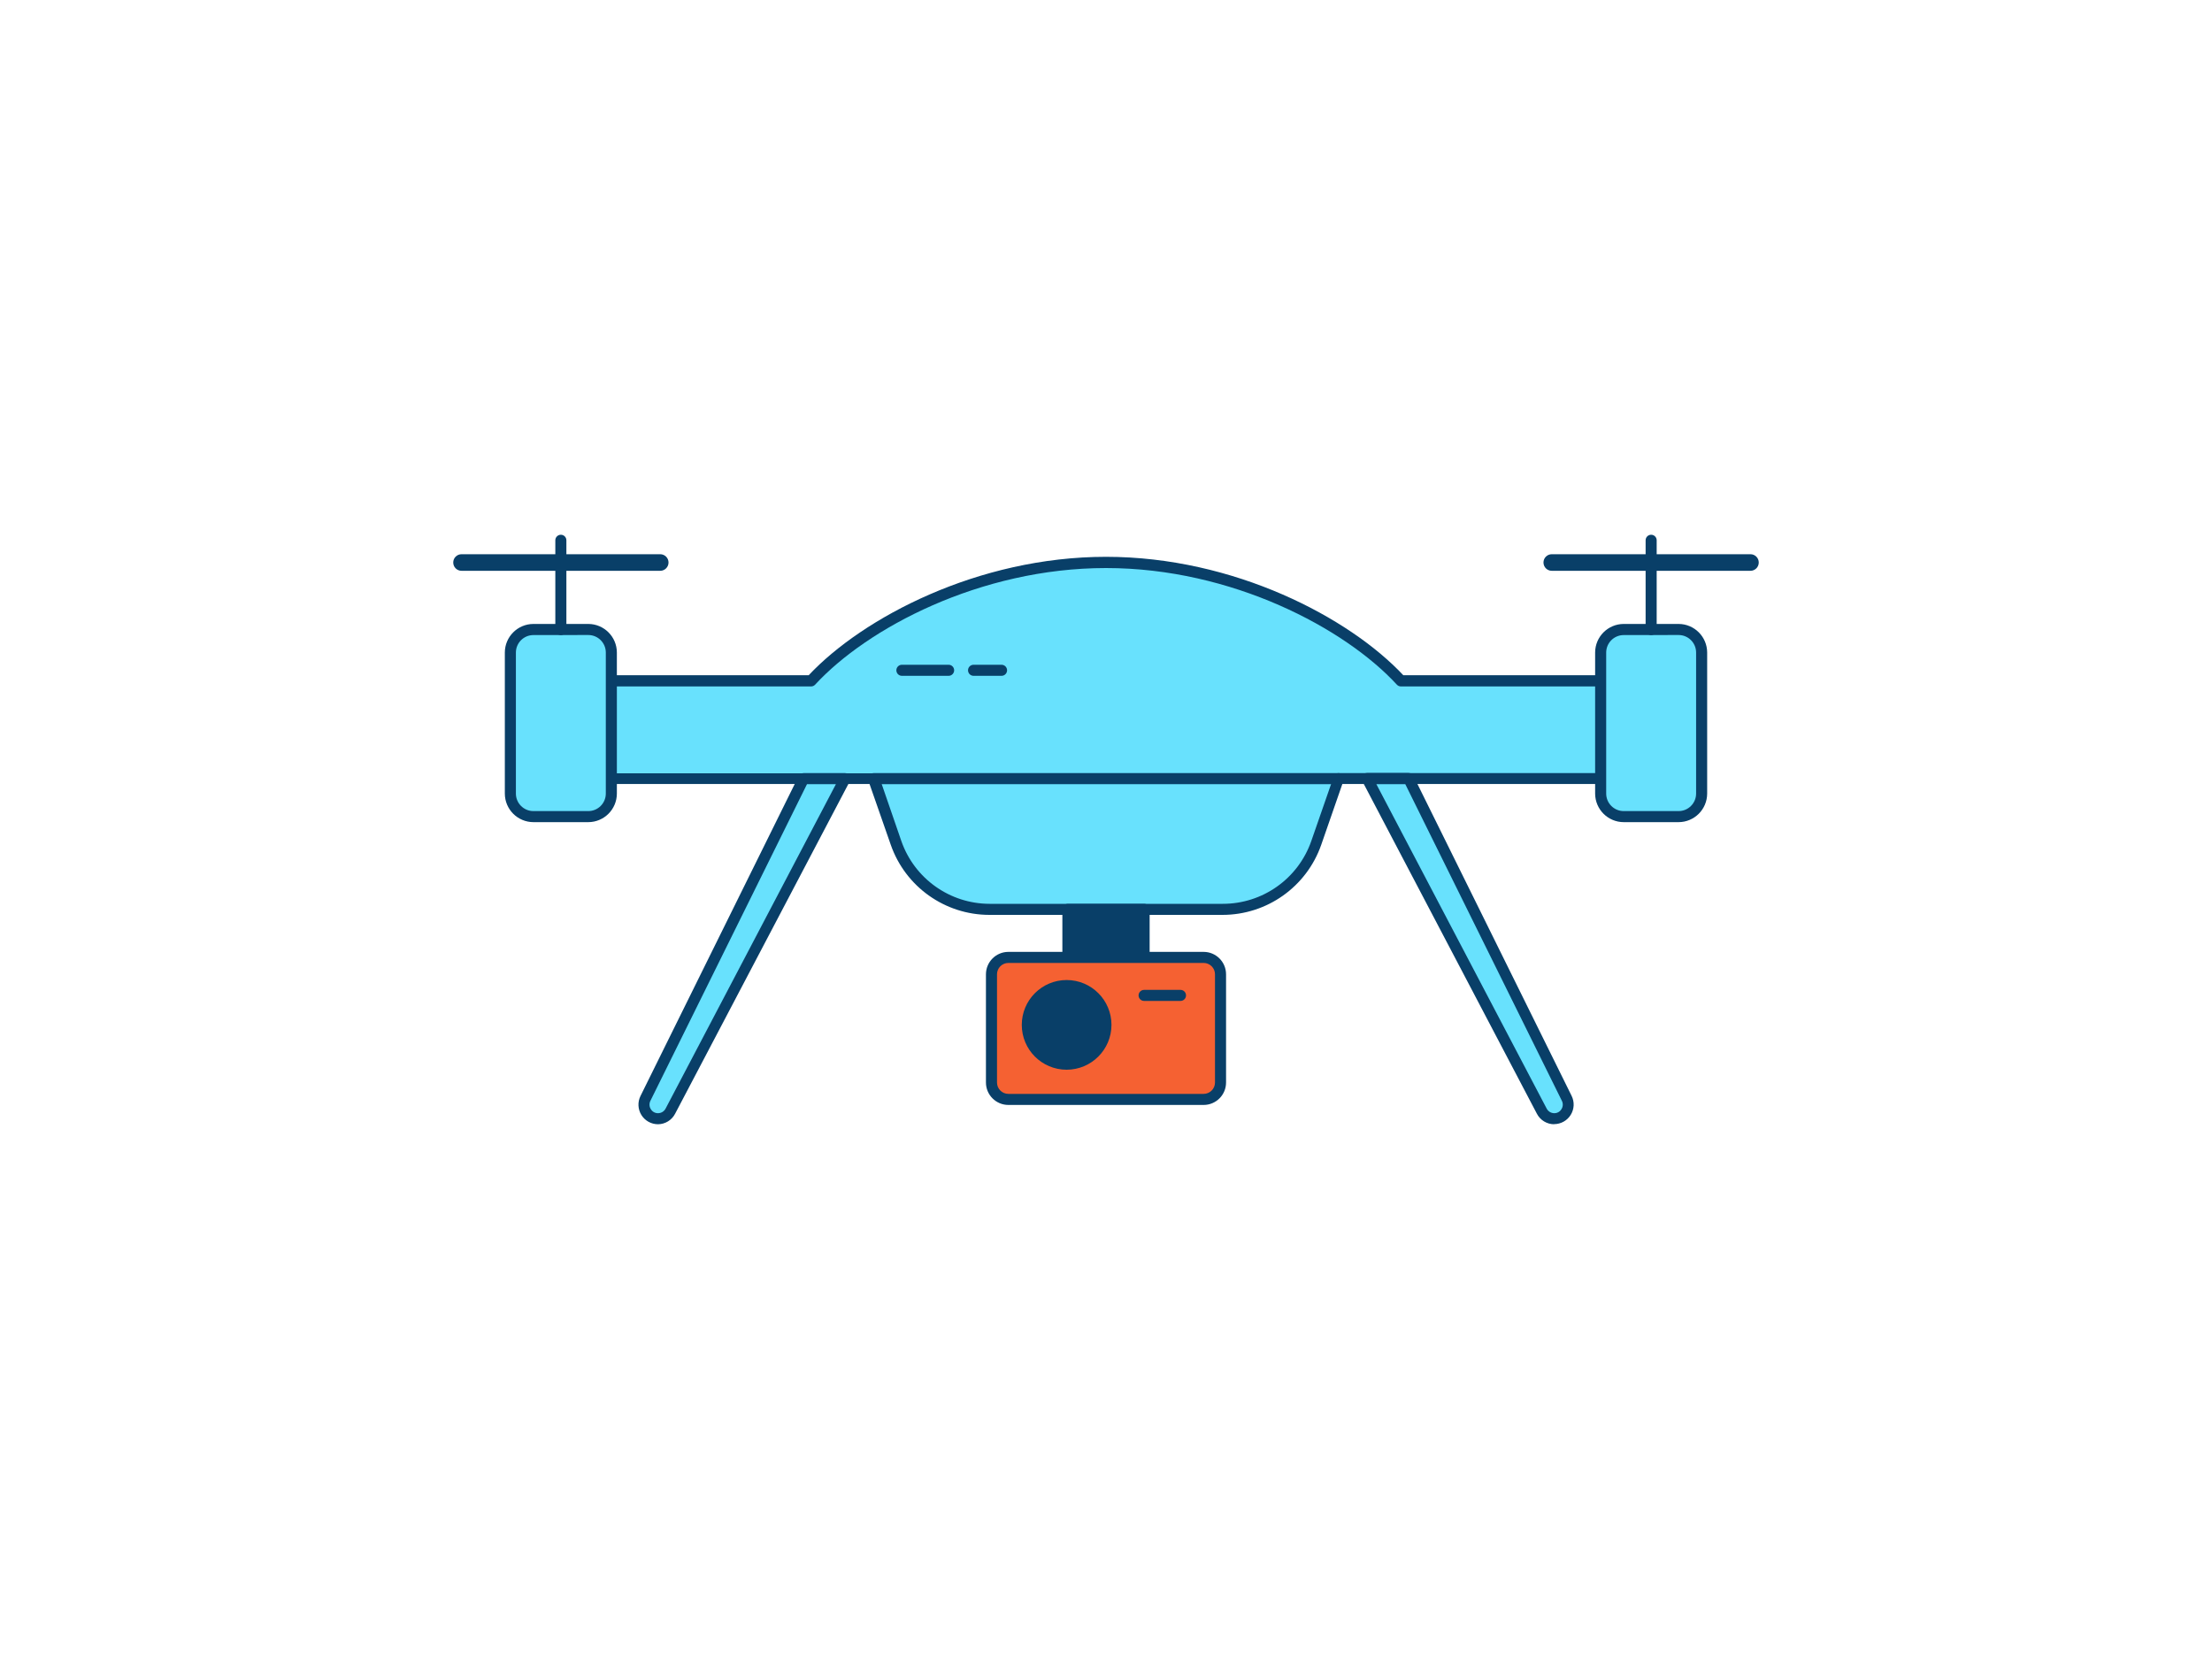
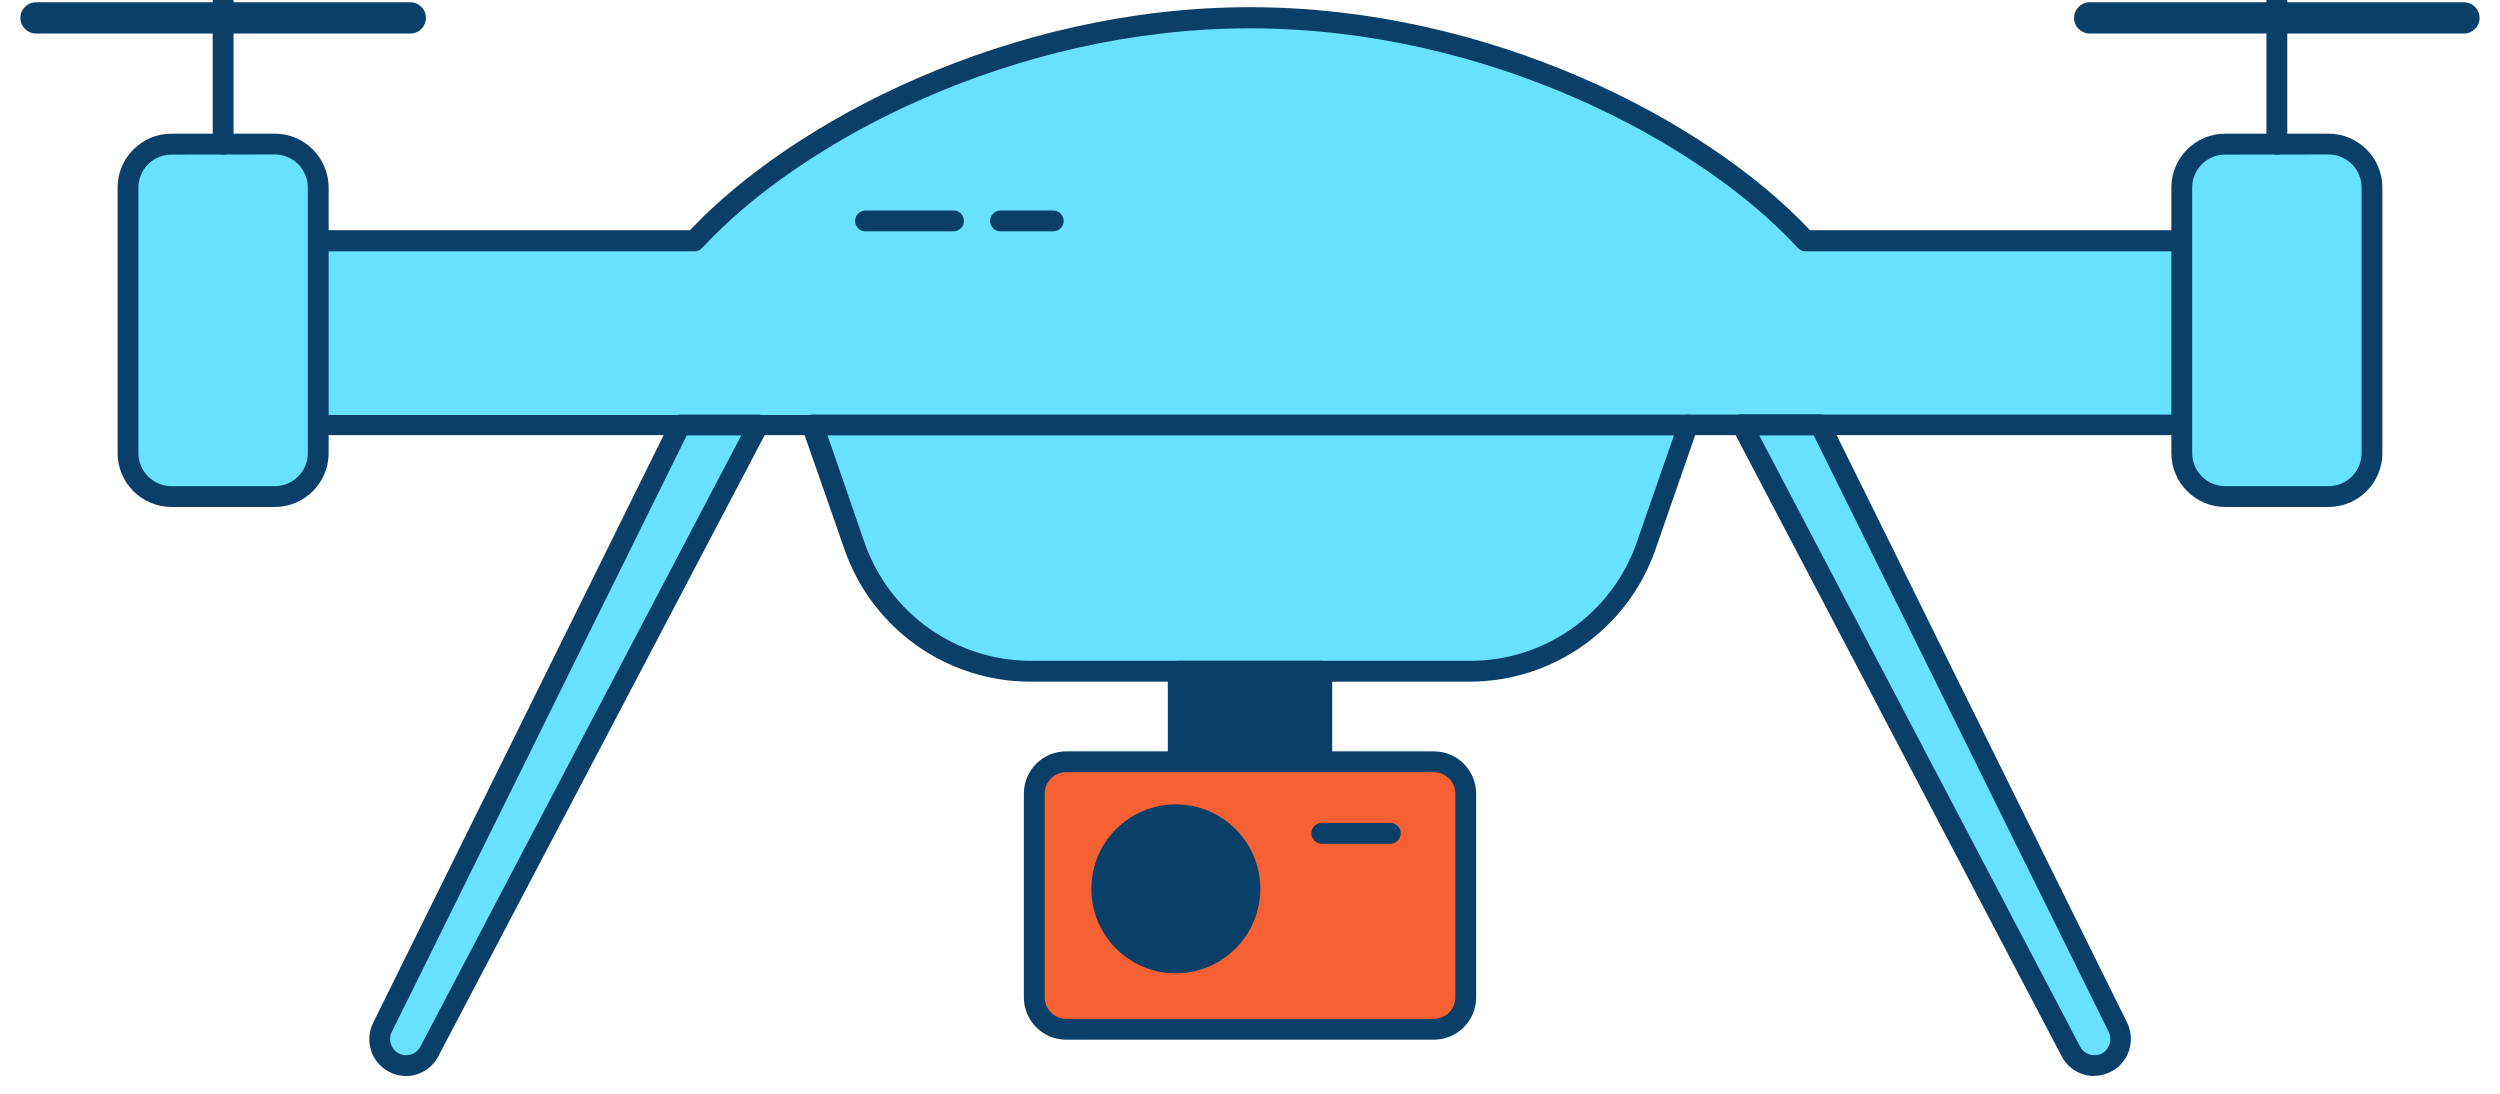
- <svg xmlns="http://www.w3.org/2000/svg" viewBox="0 0 400 300">
+ <svg xmlns="http://www.w3.org/2000/svg" viewBox="80 100 240 105">
  <path d="m305.39 132a8.81 8.81 0 0 1 -8.84 8.84h-54.55l-4 11.6a17.9 17.9 0 0 1 -16.91 12h-42.18a17.89 17.89 0 0 1 -16.89-12l-4.02-11.64h-54.57a8.84 8.84 0 1 1 0-17.67h43.25c8.72-9.5 29.31-21.41 53.32-21.41s44.6 11.91 53.32 21.41h43.23a8.83 8.83 0 0 1 8.84 8.87z" fill="#68e1fd" />
  <path d="m221.07 165.44h-42.16a18.9 18.9 0 0 1 -17.83-12.67l-3.84-11h-53.81a9.84 9.84 0 0 1 0-19.67h42.81c9.75-10.38 30.58-21.41 53.76-21.41s44 11 53.76 21.41h42.79a9.84 9.84 0 0 1 9.84 9.83 9.83 9.83 0 0 1 -9.84 9.84h-53.81l-3.82 11a18.91 18.91 0 0 1 -17.85 12.67zm-117.64-41.31a7.82 7.82 0 0 0 -7.82 7.87 7.84 7.84 0 0 0 7.82 7.84h54.57a1 1 0 0 1 1 .67l4 11.6a16.92 16.92 0 0 0 15.95 11.33h42.16a16.93 16.93 0 0 0 16-11.32l4.05-11.65a1 1 0 0 1 .94-.67h54.52a7.83 7.83 0 0 0 5.55-2.3 7.75 7.75 0 0 0 2.29-5.54 7.84 7.84 0 0 0 -7.84-7.83h-43.3a1 1 0 0 1 -.73-.33c-9.34-10.15-29.77-21.08-52.59-21.08s-43.25 10.93-52.59 21.08a1 1 0 0 1 -.73.33z" fill="#093f68" />
  <rect fill="#68e1fd" height="33.83" rx="4.17" width="18.26" x="92.29" y="113.84" />
  <path d="m106.38 148.67h-9.92a5.18 5.18 0 0 1 -5.17-5.17v-25.5a5.18 5.18 0 0 1 5.17-5.17h9.92a5.18 5.18 0 0 1 5.17 5.17v25.5a5.18 5.18 0 0 1 -5.17 5.17zm-9.92-33.83a3.17 3.17 0 0 0 -3.17 3.16v25.5a3.17 3.17 0 0 0 3.17 3.17h9.92a3.17 3.17 0 0 0 3.17-3.17v-25.5a3.17 3.17 0 0 0 -3.17-3.17z" fill="#093f68" />
  <path d="m101.42 114.84a1 1 0 0 1 -1-1v-16.14a1 1 0 0 1 2 0v16.14a1 1 0 0 1 -1 1z" fill="#093f68" />
  <path d="m119.39 103.22h-35.93a1.5 1.5 0 0 1 0-3h35.93a1.5 1.5 0 1 1 0 3z" fill="#093f68" />
  <rect fill="#68e1fd" height="33.83" rx="4.17" width="18.26" x="289.45" y="113.84" />
  <g fill="#093f68">
    <path d="m303.54 148.67h-9.92a5.18 5.18 0 0 1 -5.17-5.17v-25.5a5.18 5.18 0 0 1 5.17-5.17h9.92a5.18 5.18 0 0 1 5.17 5.17v25.5a5.18 5.18 0 0 1 -5.17 5.17zm-9.92-33.83a3.17 3.17 0 0 0 -3.17 3.17v25.49a3.17 3.17 0 0 0 3.17 3.17h9.92a3.17 3.17 0 0 0 3.17-3.17v-25.5a3.17 3.17 0 0 0 -3.17-3.17z" />
    <path d="m298.58 114.84a1 1 0 0 1 -1-1v-16.14a1 1 0 1 1 2 0v16.14a1 1 0 0 1 -1 1z" />
    <path d="m316.54 103.22h-35.93a1.5 1.5 0 0 1 0-3h35.93a1.5 1.5 0 0 1 0 3z" />
    <path d="m242 141.8h-84a1 1 0 1 1 0-2h84a1 1 0 1 1 0 2z" />
    <path d="m193.11 164.44h13.77v8.69h-13.77z" />
    <path d="m206.89 174.13h-13.78a1 1 0 0 1 -1-1v-8.69a1 1 0 0 1 1-1h13.78a1 1 0 0 1 1 1v8.69a1 1 0 0 1 -1 1zm-12.78-2h11.78v-6.69h-11.78z" />
  </g>
  <rect fill="#f56132" height="25.68" rx="3.06" width="41.41" x="179.29" y="173.13" />
  <path d="m217.65 199.81h-35.3a4.06 4.06 0 0 1 -4.06-4.06v-19.56a4.06 4.06 0 0 1 4.06-4.06h35.3a4.06 4.06 0 0 1 4.06 4.06v19.56a4.06 4.06 0 0 1 -4.06 4.06zm-35.3-25.68a2.06 2.06 0 0 0 -2.06 2.06v19.56a2.06 2.06 0 0 0 2.06 2.06h35.3a2.06 2.06 0 0 0 2.06-2.06v-19.56a2.06 2.06 0 0 0 -2.06-2.06z" fill="#093f68" />
  <circle cx="192.88" cy="185.33" fill="#093f68" r="7.11" />
  <path d="m192.88 193.44a8.11 8.11 0 1 1 8.11-8.11 8.12 8.12 0 0 1 -8.11 8.11zm0-14.22a6.11 6.11 0 1 0 6.11 6.11 6.12 6.12 0 0 0 -6.11-6.11z" fill="#093f68" />
  <path d="m213.47 181h-6.58a1 1 0 0 1 0-2h6.58a1 1 0 0 1 0 2z" fill="#093f68" />
  <path d="m171.54 122.21h-8.45a1 1 0 0 1 0-2h8.45a1 1 0 0 1 0 2z" fill="#093f68" />
  <path d="m181.11 122.21h-5.06a1 1 0 0 1 0-2h5.06a1 1 0 0 1 0 2z" fill="#093f68" />
  <path d="m145.26 140.8-28.59 57.83a2.54 2.54 0 0 0 2.33 3.67 2.54 2.54 0 0 0 2.25-1.36l31.57-60.14z" fill="#68e1fd" />
  <path d="m119 203.3a3.54 3.54 0 0 1 -3.18-5.11l28.59-57.83a1 1 0 0 1 .9-.56h7.51a1 1 0 0 1 .85.48 1 1 0 0 1 0 1l-31.59 60.12a3.52 3.52 0 0 1 -3.08 1.9zm26.93-61.5-28.32 57.27a1.52 1.52 0 0 0 .08 1.5 1.48 1.48 0 0 0 1.31.73 1.54 1.54 0 0 0 1.36-.83l30.8-58.67z" fill="#093f68" />
  <path d="m254.74 140.8 28.59 57.83a2.54 2.54 0 0 1 -2.28 3.67 2.54 2.54 0 0 1 -2.25-1.36l-31.57-60.14z" fill="#68e1fd" />
  <path d="m281.05 203.3a3.52 3.52 0 0 1 -3.13-1.9l-31.57-60.14a1 1 0 0 1 0-1 1 1 0 0 1 .85-.48h7.51a1 1 0 0 1 .9.56l28.59 57.83a3.54 3.54 0 0 1 -3.18 5.11zm-32.16-61.5 30.8 58.67a1.54 1.54 0 0 0 1.36.83 1.48 1.48 0 0 0 1.31-.73 1.52 1.52 0 0 0 .08-1.5l-28.32-57.27z" fill="#093f68" />
</svg>
